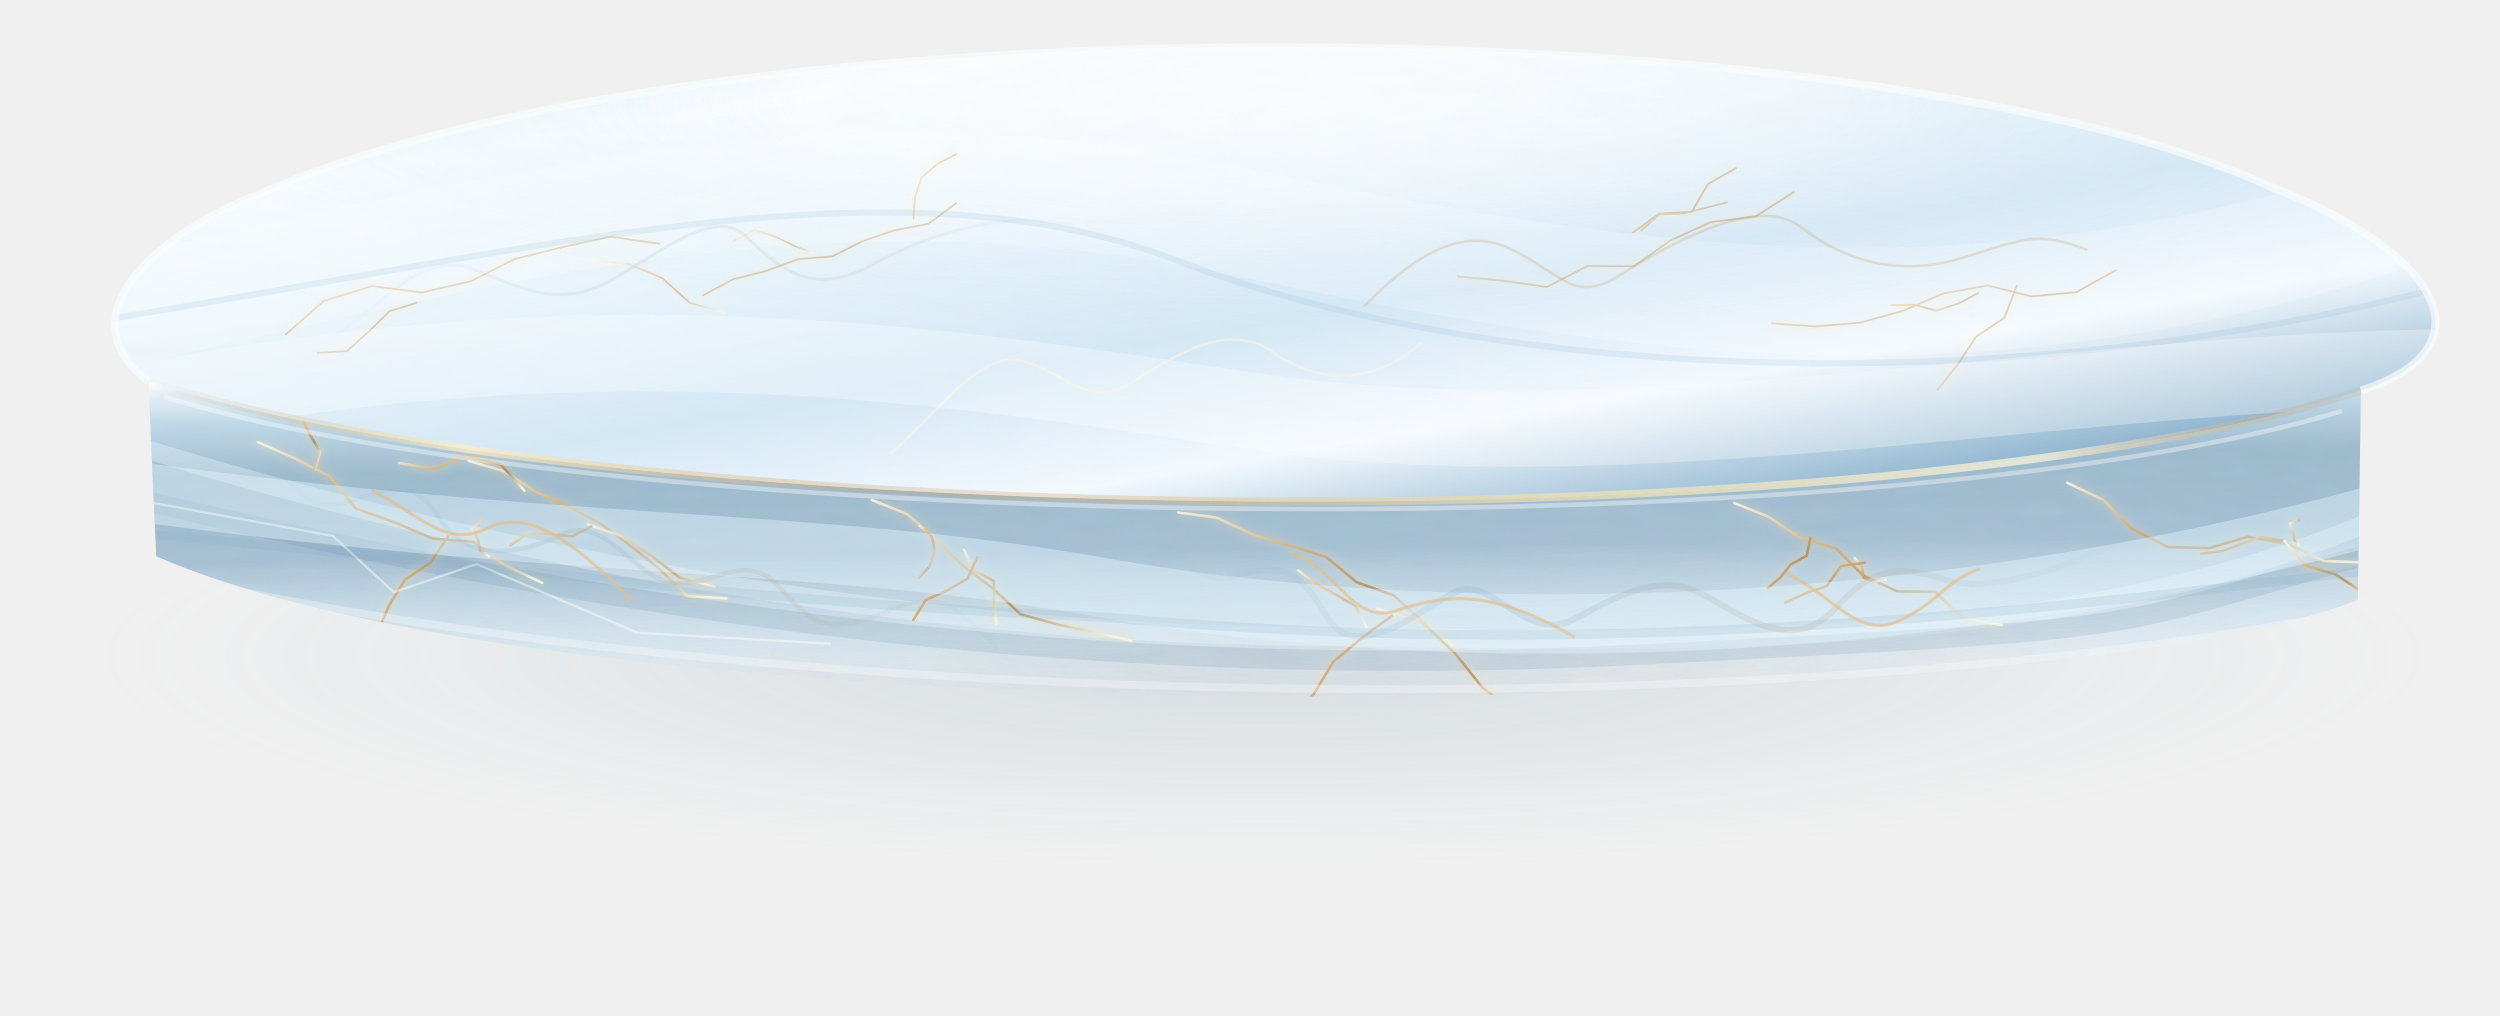
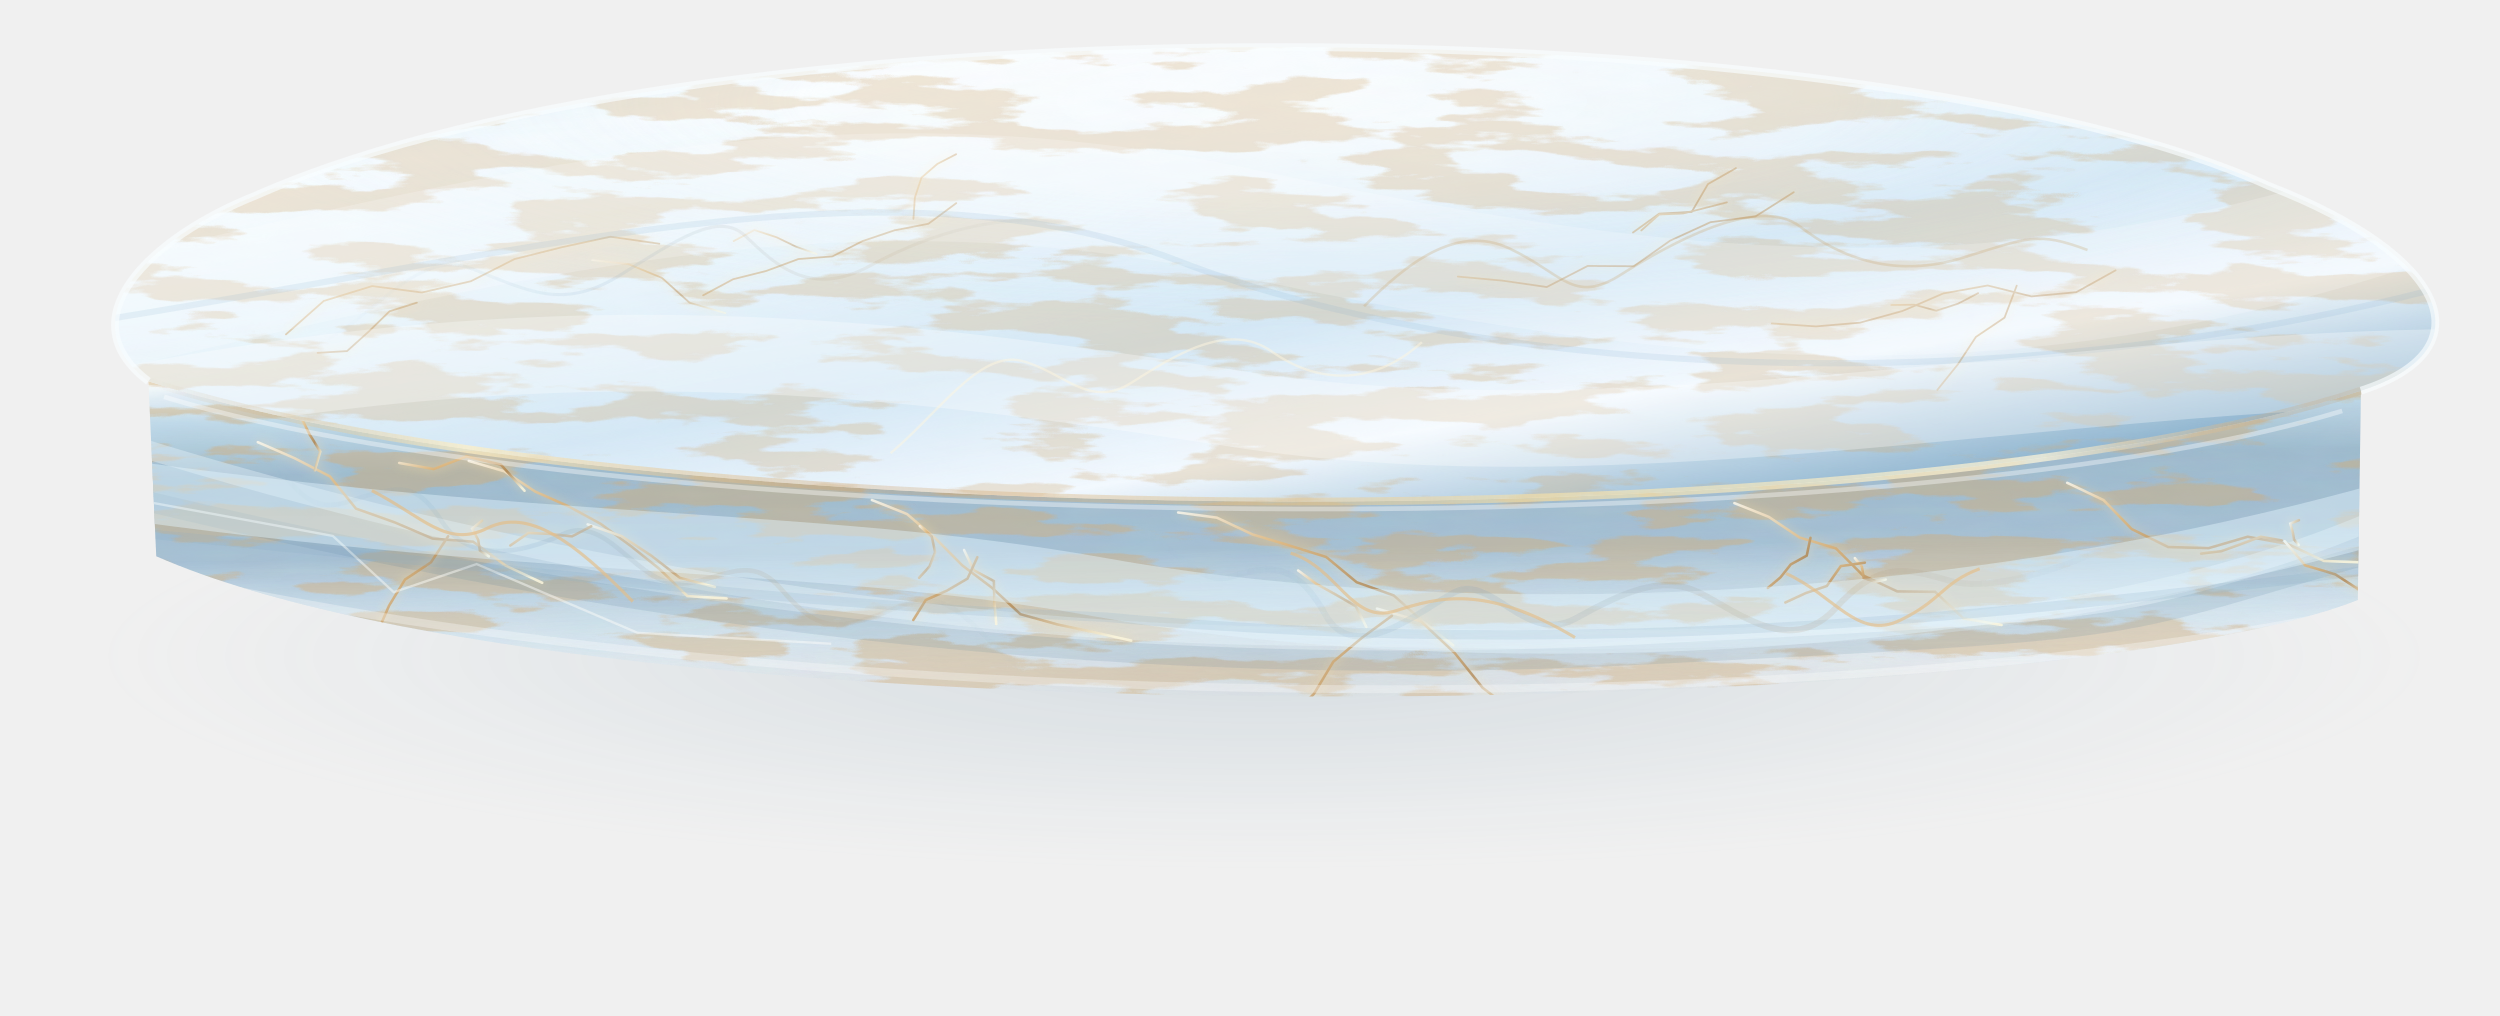
<svg xmlns="http://www.w3.org/2000/svg" viewBox="0 0 1600 650" width="1600" height="650" role="presentation" aria-hidden="true">
  <defs>
    <linearGradient id="sdStoneTop" x1=".05" y1=".04" x2=".82" y2=".91">
      <stop offset="0" stop-color="#dceefa" />
      <stop offset=".18" stop-color="#f9fdff" />
      <stop offset=".42" stop-color="#e9f5fc" />
      <stop offset=".62" stop-color="#d5e8f6" />
      <stop offset=".81" stop-color="#f4faff" />
      <stop offset="1" stop-color="#91b6d0" />
    </linearGradient>
    <radialGradient id="sdStoneLight" cx=".52" cy=".12" rx=".61" ry=".9">
      <stop offset="0" stop-color="#fff" stop-opacity=".95" />
      <stop offset=".43" stop-color="#fff" stop-opacity=".46" />
      <stop offset="1" stop-color="#c7e4f6" stop-opacity="0" />
    </radialGradient>
    <linearGradient id="sdMarbleRim" x1="0" y1="0" x2=".09" y2="1">
      <stop offset="0" stop-color="#ffffff" />
      <stop offset=".13" stop-color="#c0dae9" />
      <stop offset=".30" stop-color="#9cb9cc" />
      <stop offset=".57" stop-color="#a2bdd1" />
      <stop offset=".83" stop-color="#c8e1f0" stop-opacity=".60" />
      <stop offset="1" stop-color="#dcecf8" stop-opacity="0" />
    </linearGradient>
    <linearGradient id="sdGildedEdge" x1="0" y1="0" x2="1" y2="0">
      <stop offset="0" stop-color="#c29c66" stop-opacity=".02" />
      <stop offset=".14" stop-color="#fff0c5" stop-opacity=".83" />
      <stop offset=".34" stop-color="#cc995d" stop-opacity=".31" />
      <stop offset=".63" stop-color="#fee5a6" stop-opacity=".67" />
      <stop offset=".86" stop-color="#fff7db" stop-opacity=".84" />
      <stop offset="1" stop-color="#bf9059" stop-opacity=".15" />
    </linearGradient>
    <linearGradient id="sdFadeLower" x1="0" y1="0" x2="0" y2="1">
      <stop offset=".0" stop-color="white" />
      <stop offset=".49" stop-color="white" />
      <stop offset=".7" stop-color="white" stop-opacity=".89" />
      <stop offset="1" stop-color="white" stop-opacity="0" />
    </linearGradient>
    <linearGradient id="sdSideVein" x1="0" y1="0" x2="1" y2="0">
      <stop offset="0" stop-color="#6d9dbe" stop-opacity="0" />
      <stop offset=".36" stop-color="#6f99ba" stop-opacity=".31" />
      <stop offset=".71" stop-color="#b79569" stop-opacity=".31" />
      <stop offset="1" stop-color="#7ca9c8" stop-opacity=".02" />
    </linearGradient>
    <radialGradient id="sdUnderShadow">
      <stop offset="0" stop-color="#3a6785" stop-opacity=".15" />
      <stop offset=".65" stop-color="#5a88a4" stop-opacity=".055" />
      <stop offset="1" stop-color="#9fc3db" stop-opacity="0" />
    </radialGradient>
    <mask id="sdShelfFade">
      <rect x="0" y="0" width="1600" height="650" fill="url(#sdFadeLower)" />
    </mask>
    <clipPath id="sdMarbleFace">
      <path d="M95 244 C395 341 1207 350 1511 250 L1509 384 C1316 461 385 481 100 356Z" />
    </clipPath>
    <clipPath id="sdMarbleDeck">
      <path d="M95 244 C42 204 96 152 164 125 C458 -5 1199 4 1452 119 C1568 164 1592 224 1511 250 C1207 350 395 341 95 244Z" />
    </clipPath>
    <filter id="sdStoneMineralV16" x="-8%" y="-10%" width="116%" height="120%">
      <feTurbulence type="fractalNoise" baseFrequency=".028 .10" numOctaves="4" seed="17" stitchTiles="stitch" />
      <feColorMatrix type="matrix" values=".38 0 0 0 .33  0 .42 0 0 .42  0 0 .47 0 .49  0 0 0 .48 0" />
    </filter>
    <linearGradient id="sdMicroGoldV16" x1="0" y1="0" x2="1" y2=".9">
      <stop stop-color="#fff9eb" />
      <stop offset=".32" stop-color="#e1b679" />
      <stop offset=".69" stop-color="#ad8049" />
      <stop offset="1" stop-color="#fff9de" />
    </linearGradient>
    <filter id="sdGoldBloomV16">
      <feGaussianBlur stdDeviation="3" />
    </filter>
+     <filter id="sdSeamWebV25" x="-6%" y="-15%" width="112%" height="130%">
+       <feTurbulence type="fractalNoise" baseFrequency=".009 .052" numOctaves="5" seed="47" stitchTiles="stitch" result="veinCloud" />
+       <feColorMatrix in="veinCloud" type="matrix" values="0 0 0 0 0  0 0 0 0 0  0 0 0 0 0  0 0 16 0 -8.15" result="goldAlpha" />
+       <feGaussianBlur in="goldAlpha" stdDeviation=".54" result="smoothAlpha" />
+       <feFlood flood-color="#d2ad77" flood-opacity=".95" result="gold" />
+       <feComposite in="gold" in2="smoothAlpha" operator="in" />
+     </filter>
+     <filter id="sdSeamShadowV25" x="-6%" y="-15%" width="112%" height="130%">
+       <feTurbulence type="fractalNoise" baseFrequency=".009 .052" numOctaves="5" seed="47" stitchTiles="stitch" result="veinCloud" />
+       <feColorMatrix in="veinCloud" type="matrix" values="0 0 0 0 0  0 0 0 0 0  0 0 0 0 0  0 0 16 0 -8.15" />
+       <feGaussianBlur stdDeviation="2.1" />
+       <feFlood flood-color="#6e8094" flood-opacity=".8" result="shadow" />
+       <feComposite in="shadow" in2="SourceGraphic" operator="in" />
+     </filter>
  </defs>
  <ellipse cx="809" cy="420" rx="754" ry="137" fill="url(#sdUnderShadow)" />
  <g mask="url(#sdShelfFade)">
    <path d="M95 244 C395 341 1207 350 1511 250 L1509 384 C1316 461 385 481 100 356Z" fill="url(#sdMarbleRim)" />
    <g clip-path="url(#sdMarbleFace)" pointer-events="none">
      <rect x="65" y="246" width="1475" height="244" filter="url(#sdStoneMineralV16)" opacity=".31" />
+       <rect x="65" y="246" width="1475" height="244" filter="url(#sdSeamWebV25)" opacity=".47" />
      <path d="M82 284 C316 357 584 404 817 407 S1314 423 1526 330" stroke="#eff9ff" stroke-width="12" opacity=".35" fill="none" />
      <path d="M95 321 C384 390 697 437 1049 419 S1337 404 1525 352" stroke="#416d8e" stroke-width="13" opacity=".14" fill="none" />
      <g fill="none" stroke="#ffe1a2" stroke-width="3.1" opacity=".36" filter="url(#sdGoldBloomV16)">
        <path d="M165.0 283.0 L188.4 293.2 L211.1 304.9 L227.8 325.5 L252.8 334.4 L276.8 344.7 L302.8 346.7 L323.6 362.0 L347.0 373.0" />
        <path d="M201.5 301.0 L205.0 289.0 L198.3 278.3 L192.7 267.2 L196.7 255.5" />
        <path d="M286.8 343.2 L275.8 359.9 L259.2 370.9 L249.0 387.6 L241.2 405.6" />
        <path d="M312.9 356.1 L307.1 352.3 L306.0 345.5 L302.2 338.3 L308.5 333.2" />
        <path d="M300.0 295.0 L322.7 301.6 L342.5 314.6 L363.9 324.1 L384.5 335.3 L403.5 349.3 L421.9 364.0 L439.9 381.5 L465.0 383.0" />
        <path d="M376.1 335.6 L397.7 343.1 L416.8 355.6 L435.1 369.8 L457.5 375.7" />
        <path d="M335.7 314.1 L320.5 297.3 L298.5 292.1 L277.6 300.2 L255.5 296.3" />
        <path d="M378.4 336.8 L366.1 343.3 L352.2 341.7 L338.2 341.1 L326.6 349.1" />
        <path d="M558.0 320.0 L580.5 329.0 L598.9 344.8 L615.8 361.8 L634.9 376.2 L653.1 393.1 L676.9 399.7 L700.5 404.7 L724.0 410.0" />
        <path d="M588.7 336.7 L596.3 343.4 L598.5 353.4 L594.9 362.5 L588.2 369.8" />
        <path d="M617.0 352.0 L623.3 365.0 L636.1 371.9 L636.4 385.7 L637.6 399.4" />
        <path d="M625.5 356.6 L619.2 370.3 L606.2 377.9 L592.5 384.0 L584.5 396.8" />
        <path d="M754.0 328.0 L778.8 331.3 L801.5 342.0 L825.1 349.1 L848.8 356.5 L868.2 372.6 L892.0 381.1 L910.5 397.6 L930.0 413.0" />
        <path d="M881.3 389.5 L909.5 397.8 L930.9 417.8 L948.9 440.2 L971.8 457.6" />
        <path d="M890.8 394.1 L871.6 408.2 L853.3 423.5 L840.9 444.1 L823.8 461.0" />
        <path d="M830.8 365.1 L842.3 373.6 L854.8 380.5 L867.7 388.0 L874.5 401.3" />
        <path d="M1110.0 322.0 L1132.0 330.8 L1151.7 344.0 L1175.0 351.0 L1192.2 368.2 L1214.2 378.5 L1238.5 378.8 L1256.6 395.8 L1281.0 400.0" />
        <path d="M1187.1 357.2 L1191.6 362.7 L1192.8 369.9 L1199.7 372.3 L1206.8 370.9" />
        <path d="M1193.5 360.1 L1178.1 362.3 L1169.2 375.0 L1155.6 379.6 L1142.6 385.6" />
        <path d="M1158.7 344.2 L1156.3 355.6 L1146.1 361.2 L1139.5 369.5 L1131.4 376.3" />
        <path d="M1323.0 309.0 L1346.3 320.1 L1364.3 338.6 L1387.6 350.1 L1413.6 350.8 L1438.5 343.5 L1464.0 348.1 L1487.3 359.0 L1513.0 360.0" />
        <path d="M1460.3 345.9 L1446.9 343.5 L1434.2 348.2 L1421.8 352.7 L1408.7 354.3" />
        <path d="M1462.2 346.4 L1475.3 361.8 L1494.6 367.6 L1511.5 378.6 L1531.6 379.4" />
        <path d="M1471.2 348.8 L1468.2 345.3 L1467.4 340.8 L1465.8 335.1 L1471.3 332.9" />
      </g>
      <g fill="none" stroke="url(#sdMicroGoldV16)" stroke-linecap="round" stroke-width="1.65" opacity=".81">
        <path d="M165.0 283.0 L188.4 293.2 L211.1 304.9 L227.8 325.5 L252.8 334.4 L276.8 344.7 L302.8 346.7 L323.6 362.0 L347.0 373.0" />
        <path d="M201.5 301.0 L205.0 289.0 L198.3 278.3 L192.7 267.2 L196.7 255.5" />
        <path d="M286.8 343.2 L275.8 359.9 L259.2 370.9 L249.0 387.6 L241.2 405.6" />
        <path d="M312.9 356.1 L307.1 352.3 L306.0 345.5 L302.2 338.3 L308.5 333.2" />
        <path d="M300.0 295.0 L322.7 301.6 L342.5 314.6 L363.9 324.1 L384.5 335.3 L403.5 349.3 L421.9 364.0 L439.9 381.5 L465.0 383.0" />
        <path d="M376.1 335.6 L397.7 343.1 L416.8 355.6 L435.1 369.8 L457.5 375.7" />
        <path d="M335.7 314.1 L320.5 297.3 L298.5 292.1 L277.6 300.2 L255.5 296.3" />
        <path d="M378.4 336.8 L366.1 343.3 L352.2 341.7 L338.2 341.1 L326.6 349.1" />
        <path d="M558.0 320.0 L580.5 329.0 L598.9 344.8 L615.8 361.8 L634.9 376.2 L653.1 393.1 L676.9 399.7 L700.5 404.7 L724.0 410.0" />
        <path d="M588.7 336.7 L596.3 343.4 L598.5 353.4 L594.9 362.5 L588.2 369.8" />
        <path d="M617.0 352.0 L623.3 365.0 L636.1 371.9 L636.4 385.7 L637.6 399.4" />
        <path d="M625.5 356.6 L619.2 370.3 L606.2 377.9 L592.5 384.0 L584.5 396.8" />
        <path d="M754.0 328.0 L778.8 331.3 L801.5 342.0 L825.1 349.1 L848.8 356.5 L868.2 372.6 L892.0 381.1 L910.5 397.6 L930.0 413.0" />
        <path d="M881.3 389.5 L909.5 397.8 L930.9 417.8 L948.9 440.2 L971.8 457.6" />
        <path d="M890.8 394.1 L871.6 408.2 L853.3 423.5 L840.9 444.1 L823.8 461.0" />
        <path d="M830.8 365.1 L842.3 373.6 L854.8 380.5 L867.7 388.0 L874.5 401.3" />
        <path d="M1110.0 322.0 L1132.0 330.8 L1151.7 344.0 L1175.0 351.0 L1192.2 368.2 L1214.2 378.5 L1238.5 378.8 L1256.6 395.8 L1281.0 400.0" />
        <path d="M1187.1 357.2 L1191.6 362.7 L1192.8 369.9 L1199.7 372.3 L1206.8 370.9" />
        <path d="M1193.5 360.1 L1178.1 362.3 L1169.2 375.0 L1155.6 379.6 L1142.6 385.6" />
        <path d="M1158.7 344.2 L1156.3 355.6 L1146.1 361.2 L1139.5 369.5 L1131.4 376.3" />
        <path d="M1323.0 309.0 L1346.3 320.1 L1364.3 338.6 L1387.6 350.1 L1413.6 350.8 L1438.5 343.5 L1464.0 348.1 L1487.3 359.0 L1513.0 360.0" />
        <path d="M1460.3 345.9 L1446.9 343.5 L1434.2 348.2 L1421.8 352.7 L1408.7 354.3" />
        <path d="M1462.2 346.4 L1475.3 361.8 L1494.6 367.6 L1511.5 378.6 L1531.6 379.4" />
        <path d="M1471.2 348.8 L1468.2 345.3 L1467.4 340.8 L1465.8 335.1 L1471.3 332.9" />
      </g>
      <path d="M-5 303 L213 343 L252 379 L305 361 L408 405 L532 412" fill="none" stroke="#fffefa" stroke-width="1.5" opacity=".47" />
    </g>
    <g clip-path="url(#sdMarbleFace)" fill="none">
      <path d="M27 306 C345 354 516 342 705 376 S1232 420 1577 313" stroke="#e3f6ff" stroke-width="38" opacity=".43" />
      <path d="M1 333 C375 367 483 386 708 395 C1059 427 1358 384 1588 356" stroke="#84a8c5" stroke-width="6" opacity=".19" />
      <path d="M161 293 C188 298 190 332 223 321 S266 308 283 334 S333 355 360 342 S405 369 430 373 S477 351 499 376 S531 407 571 390 S616 398 655 430" stroke="url(#sdSideVein)" stroke-width="3" opacity=".47" />
      <path d="M722 335 C749 344 764 376 788 369 S829 359 848 393 S908 391 931 379 S977 413 1008 396 S1064 367 1089 380 S1147 420 1175 389 S1221 364 1249 372 S1336 359 1369 340" stroke="url(#sdSideVein)" stroke-width="4" opacity=".53" />
      <path d="M238 314 C271 331 286 351 312 338 S367 346 405 385 M826 354 C856 363 865 400 893 391 S951 374 1008 408 M1143 367 C1174 381 1189 410 1216 397 S1243 373 1267 364" stroke="#e5bc82" stroke-width="2" opacity=".65" />
      <path d="M52 355 C449 460 1184 469 1548 382" stroke="#fff" stroke-width="5" opacity=".32" />
    </g>
    <path d="M95 244 C42 204 96 152 164 125 C458 -5 1199 4 1452 119 C1568 164 1592 224 1511 250 C1207 350 395 341 95 244Z" fill="url(#sdStoneTop)" />
    <path d="M95 244 C42 204 96 152 164 125 C458 -5 1199 4 1452 119 C1568 164 1592 224 1511 250 C1207 350 395 341 95 244Z" fill="url(#sdStoneLight)" opacity=".72" />
    <g clip-path="url(#sdMarbleDeck)" pointer-events="none">
      <rect x="70" y="25" width="1470" height="315" filter="url(#sdStoneMineralV16)" opacity=".13" />
+       <rect x="70" y="20" width="1470" height="326" filter="url(#sdSeamWebV25)" opacity=".31" />
      <g fill="none" stroke="#ffecbc" stroke-width="4" opacity=".20" filter="url(#sdGoldBloomV16)">
        <path d="M183.0 214.0 L207.2 192.6 L238.1 183.1 L270.0 187.2 L301.3 180.0 L329.3 165.8 L359.7 158.2 L390.6 151.5 L422.0 156.0" />
        <path d="M378.9 166.5 L402.1 169.0 L423.7 177.9 L441.4 193.8 L464.2 200.4" />
        <path d="M266.8 193.7 L249.3 199.2 L236.2 212.0 L222.1 224.7 L203.3 225.8" />
        <path d="M450.0 189.0 L469.2 178.7 L490.4 173.4 L510.9 165.8 L532.7 164.1 L552.0 154.3 L572.5 147.4 L594.2 143.2 L612.0 130.0" />
        <path d="M522.6 162.6 L509.5 157.9 L497.1 151.9 L482.8 147.2 L469.5 154.3" />
        <path d="M584.6 140.0 L585.5 126.5 L589.7 113.7 L599.9 104.9 L611.9 98.7" />
        <path d="M933.0 177.0 L961.5 179.6 L989.9 183.7 L1016.1 170.2 L1045.6 170.4 L1068.9 154.0 L1094.7 142.2 L1123.5 138.5 L1148.0 123.0" />
        <path d="M1045.1 148.8 L1061.9 136.7 L1082.7 135.6 L1093.1 117.8 L1111.0 107.6" />
        <path d="M1050.4 147.5 L1061.9 137.3 L1077.2 136.6 L1091.2 133.1 L1105.2 129.5" />
        <path d="M1134.0 207.0 L1162.2 208.9 L1190.4 206.5 L1217.7 199.0 L1243.7 187.8 L1272.1 182.7 L1300.1 189.7 L1328.8 187.0 L1354.0 173.0" />
        <path d="M1290.7 182.8 L1282.9 203.3 L1264.6 215.6 L1253.1 233.1 L1239.9 249.5" />
        <path d="M1210.4 195.2 L1225.1 195.0 L1239.2 198.9 L1253.1 194.4 L1266.0 187.6" />
      </g>
      <g fill="none" stroke="url(#sdMicroGoldV16)" stroke-width="1.15" stroke-linejoin="round" stroke-linecap="round" opacity=".43">
        <path d="M183.0 214.0 L207.2 192.6 L238.1 183.1 L270.0 187.2 L301.3 180.0 L329.3 165.8 L359.7 158.2 L390.6 151.5 L422.0 156.0" />
        <path d="M378.9 166.5 L402.1 169.0 L423.7 177.9 L441.4 193.8 L464.2 200.4" />
        <path d="M266.8 193.7 L249.3 199.2 L236.2 212.0 L222.1 224.7 L203.3 225.8" />
        <path d="M450.0 189.0 L469.2 178.7 L490.4 173.4 L510.9 165.8 L532.7 164.1 L552.0 154.3 L572.5 147.4 L594.2 143.2 L612.0 130.0" />
        <path d="M522.6 162.6 L509.5 157.9 L497.1 151.9 L482.8 147.2 L469.5 154.3" />
        <path d="M584.6 140.0 L585.5 126.5 L589.7 113.7 L599.9 104.9 L611.9 98.7" />
        <path d="M933.0 177.0 L961.5 179.6 L989.9 183.7 L1016.1 170.2 L1045.6 170.4 L1068.9 154.0 L1094.7 142.2 L1123.5 138.5 L1148.0 123.0" />
        <path d="M1045.1 148.8 L1061.9 136.7 L1082.7 135.6 L1093.1 117.8 L1111.0 107.6" />
        <path d="M1050.4 147.5 L1061.9 137.3 L1077.2 136.6 L1091.2 133.1 L1105.2 129.5" />
        <path d="M1134.0 207.0 L1162.2 208.9 L1190.4 206.5 L1217.7 199.0 L1243.7 187.8 L1272.1 182.7 L1300.1 189.7 L1328.8 187.0 L1354.0 173.0" />
        <path d="M1290.7 182.8 L1282.9 203.3 L1264.6 215.6 L1253.1 233.1 L1239.9 249.5" />
        <path d="M1210.4 195.2 L1225.1 195.0 L1239.2 198.9 L1253.1 194.4 L1266.0 187.6" />
      </g>
    </g>
    <g clip-path="url(#sdMarbleDeck)" fill="none">
      <path d="M-38 226 C278 158 505 81 794 142 S1311 228 1612 109" stroke="#fff" stroke-width="69" opacity=".19" />
      <path d="M-22 218 C302 173 558 91 754 167 S1301 263 1605 172" stroke="#74a4c6" stroke-width="4" opacity=".13" />
      <path d="M-15 280 C334 196 558 226 800 263 C1066 302 1366 226 1634 236" stroke="#fff" stroke-width="49" opacity=".30" />
      <path d="M200 222 C237 207 266 158 302 172 S360 199 397 176 S460 135 477 151 S517 192 557 170 S664 126 710 155" stroke="url(#sdSideVein)" stroke-width="2" opacity=".37" />
      <path d="M873 196 C900 169 932 143 966 159 S1007 195 1037 176 S1125 124 1152 145 S1214 178 1256 165 S1304 148 1336 160" stroke="#c7a46d" stroke-width="1.7" opacity=".27" />
      <path d="M570 290 C601 264 627 224 654 231 S697 262 724 245 S786 205 814 225 S878 248 910 219" stroke="#fef6df" stroke-width="1.5" opacity=".5" />
    </g>
    <path d="M95 244 C395 341 1207 350 1511 250" fill="none" stroke="url(#sdGildedEdge)" stroke-width="5" opacity=".85" />
    <path d="M105 254 C400 344 1208 352 1499 263" fill="none" stroke="#fff" stroke-width="3" opacity=".38" />
    <path d="M95 244 C42 204 96 152 164 125 C458 -5 1199 4 1452 119 C1568 164 1592 224 1511 250" fill="none" stroke="#f9fdff" stroke-width="5" opacity=".65" />
  </g>
</svg>
